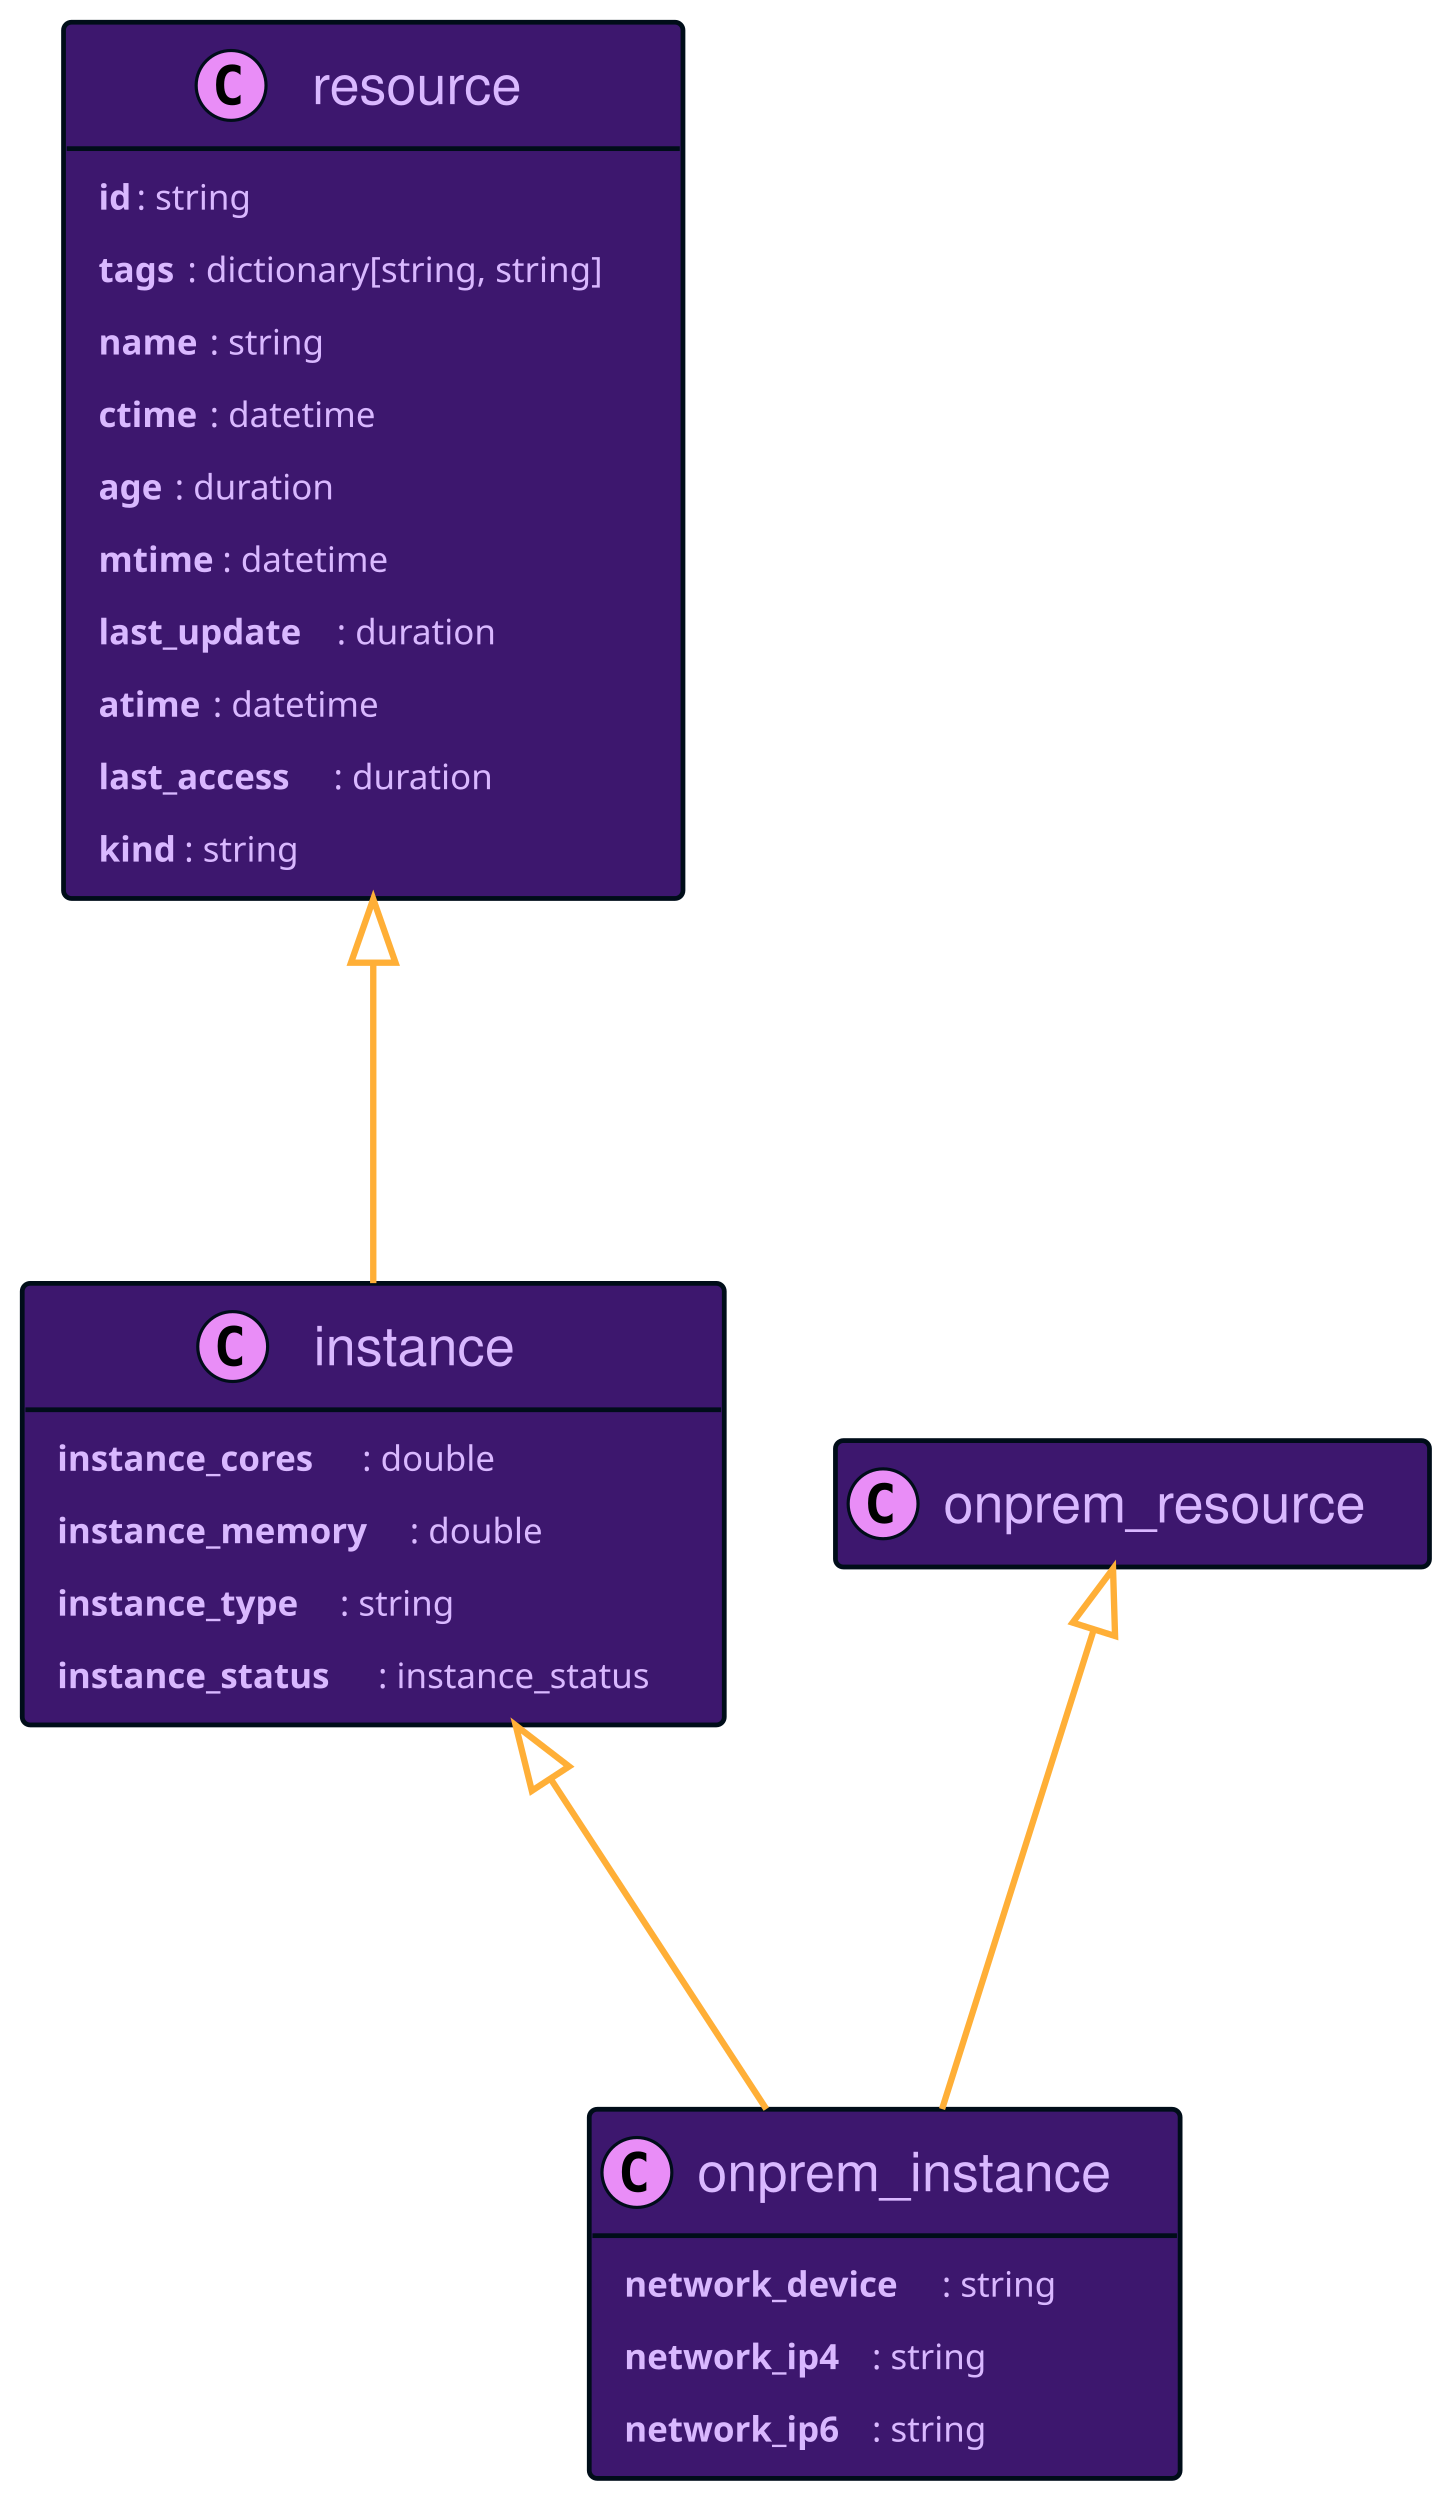
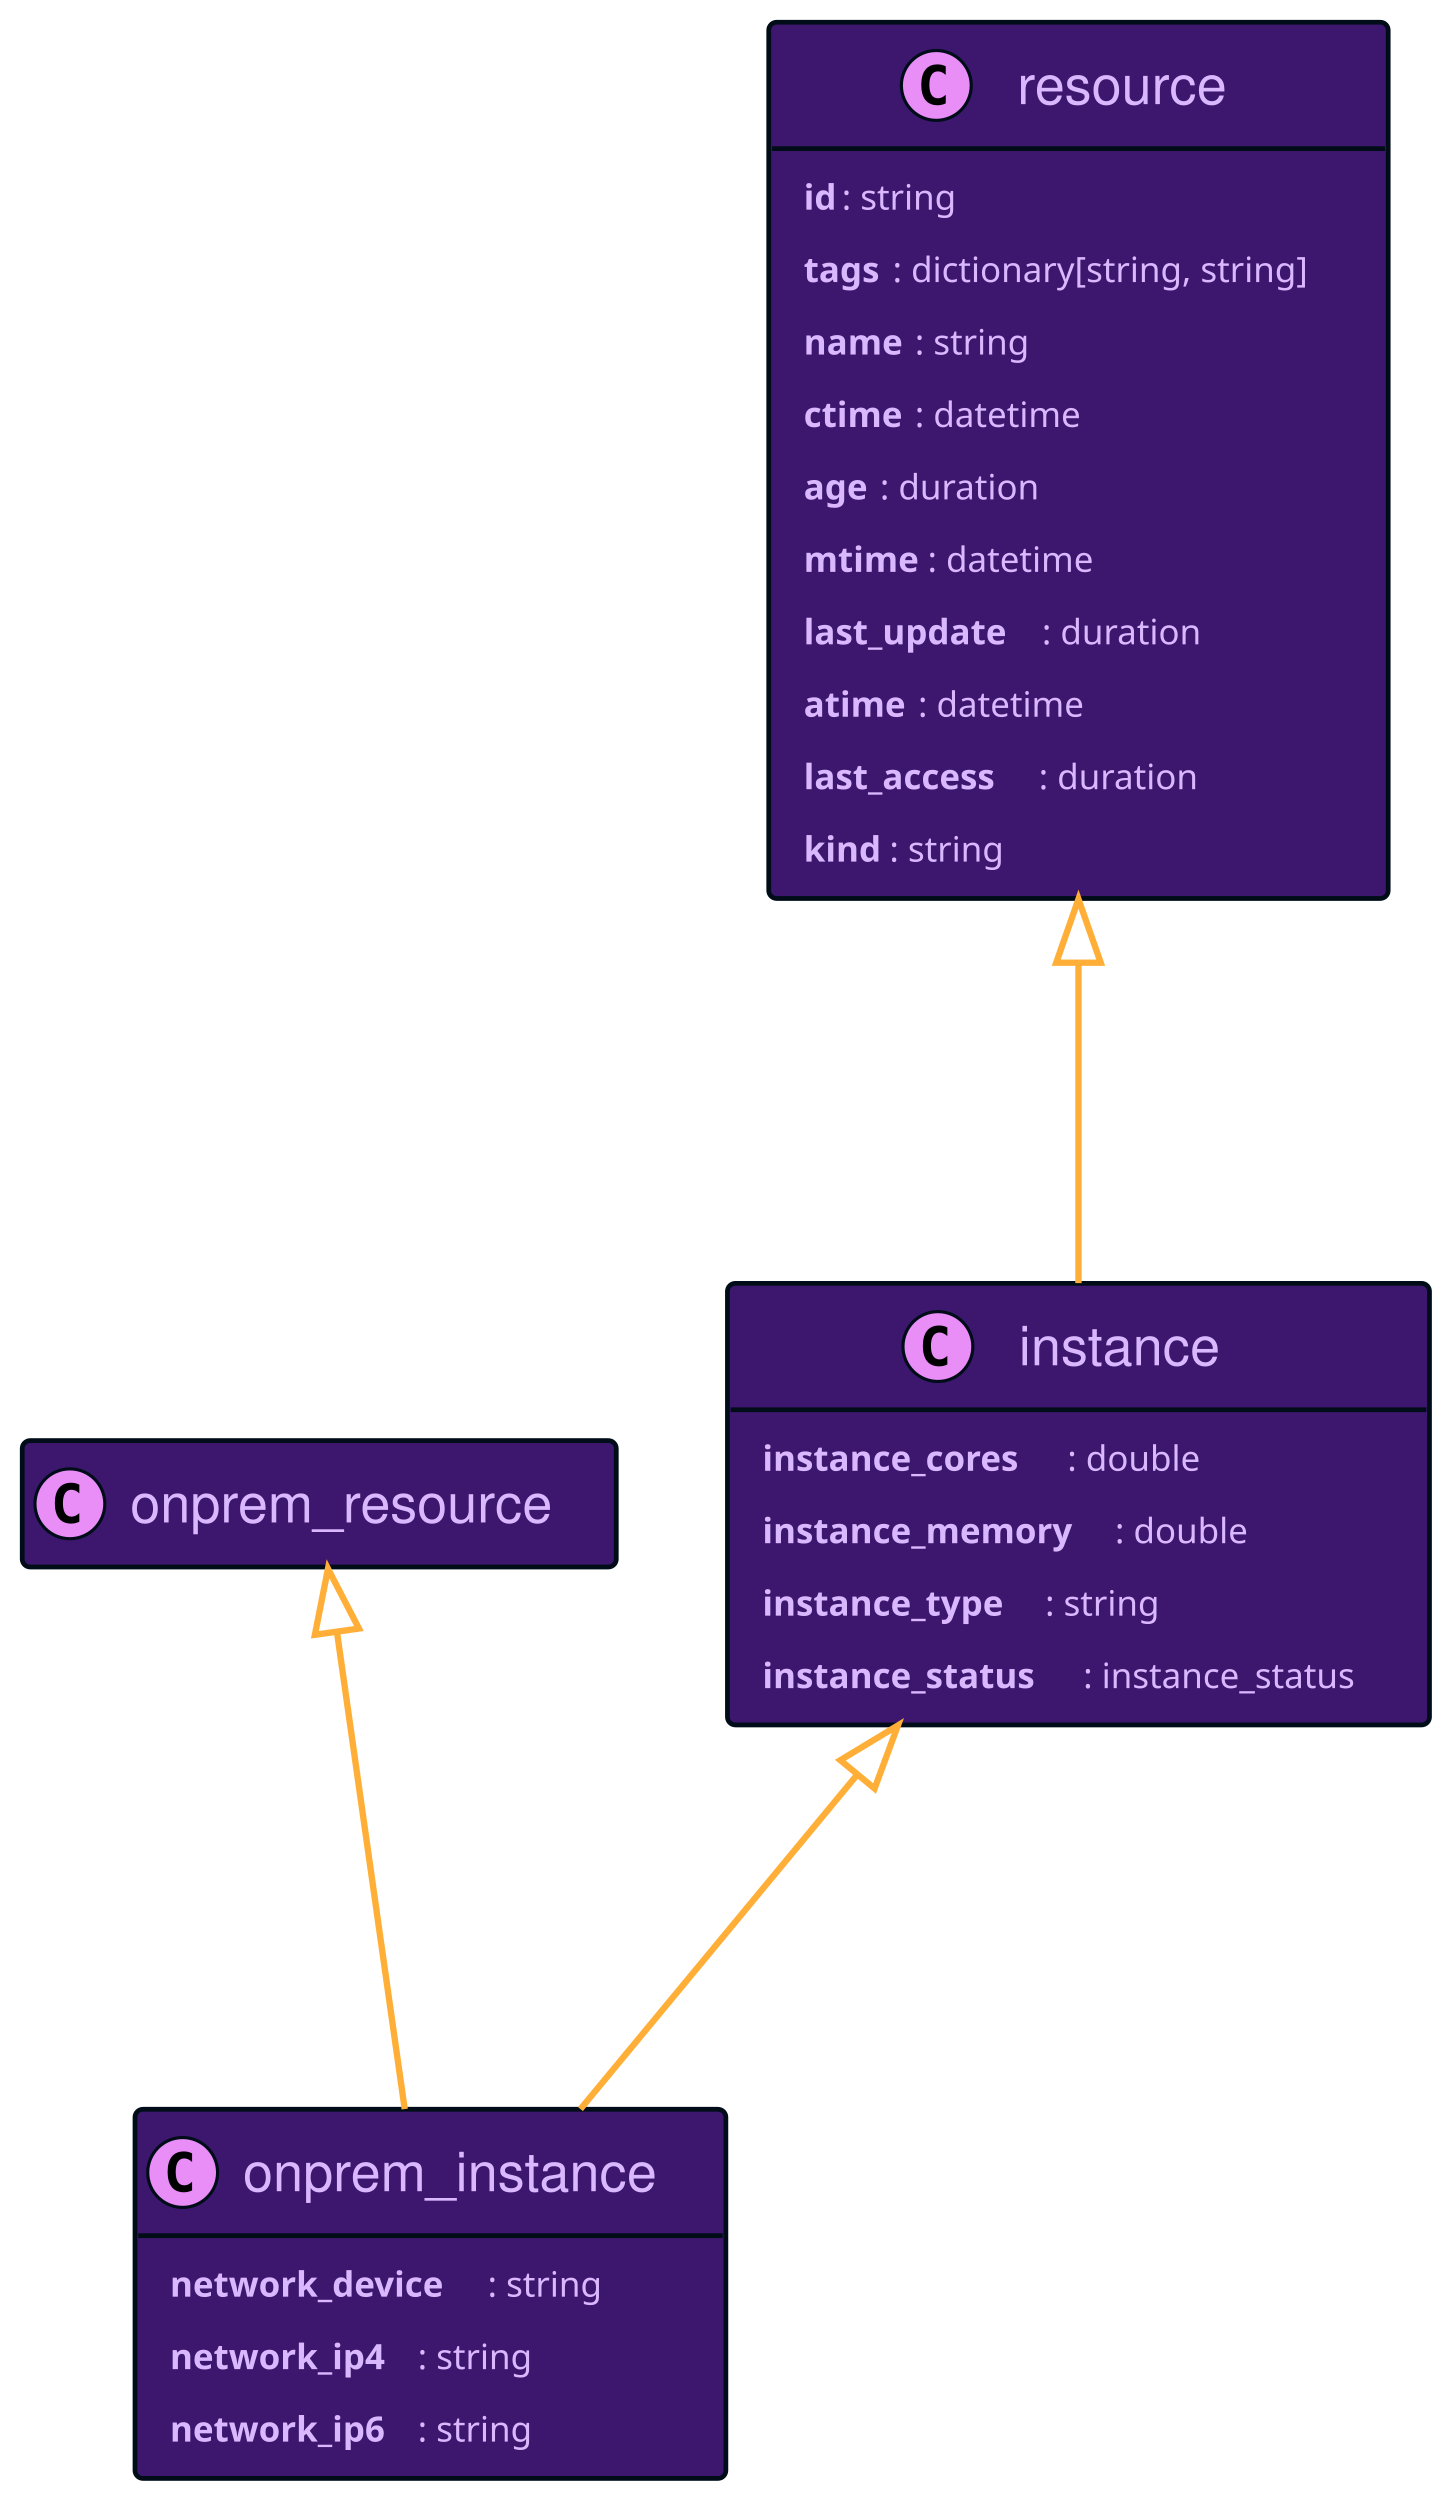
<svg xmlns="http://www.w3.org/2000/svg" xmlns:xlink="http://www.w3.org/1999/xlink" width="457" height="787" preserveAspectRatio="none" style="width:457px;height:787px;background:#00000000">
-   <a xlink:actuate="onRequest" xlink:href="#a" xlink:show="new" xlink:title="#resource" xlink:type="simple" target="_top">
-     <rect id="a" width="195" height="275.836" x="20" y="7" fill="#3D176E" rx="2.5" ry="2.5" style="stroke:#000d19;stroke-width:1.5" />
-     <circle cx="72.75" cy="26.895" r="11" fill="#E98DF7" style="stroke:#000d19;stroke-width:1" />
-     <path d="M75.719 32.535q-.578.297-1.219.438-.64.156-1.344.156-2.5 0-3.828-1.64-1.312-1.657-1.312-4.782t1.312-4.781q1.328-1.656 3.828-1.656.703 0 1.344.156.656.156 1.219.453v2.719q-.625-.578-1.219-.844-.594-.281-1.219-.281-1.344 0-2.031 1.078-.688 1.062-.688 3.156 0 2.094.688 3.172.688 1.062 2.031 1.062.625 0 1.219-.265.594-.281 1.219-.86v2.72Z" />
-     <text x="98.25" y="32.78" fill="#D9B8FF" font-family="Helvetica" font-size="17" textLength="71">resource</text>
-     <path d="M21 46.789h193" style="stroke:#000d19;stroke-width:1.5" />
-     <text x="31" y="65.999" fill="#D9B8FF" font-family="sans-serif" font-size="11" font-weight="bold" textLength="12">id</text>
-     <text x="43" y="65.999" fill="#D9B8FF" font-family="sans-serif" font-size="11" textLength="41">: string</text>
-     <text x="31" y="88.804" fill="#D9B8FF" font-family="sans-serif" font-size="11" font-weight="bold" textLength="28">tags</text>
-     <text x="59" y="88.804" fill="#D9B8FF" font-family="sans-serif" font-size="11" textLength="145">: dictionary[string, string]</text>
-     <text x="31" y="111.609" fill="#D9B8FF" font-family="sans-serif" font-size="11" font-weight="bold" textLength="35">name</text>
-     <text x="66" y="111.609" fill="#D9B8FF" font-family="sans-serif" font-size="11" textLength="41">: string</text>
-     <text x="31" y="134.414" fill="#D9B8FF" font-family="sans-serif" font-size="11" font-weight="bold" textLength="35">ctime</text>
-     <text x="66" y="134.414" fill="#D9B8FF" font-family="sans-serif" font-size="11" textLength="58">: datetime</text>
-     <text x="31" y="157.218" fill="#D9B8FF" font-family="sans-serif" font-size="11" font-weight="bold" textLength="24">age</text>
-     <text x="55" y="157.218" fill="#D9B8FF" font-family="sans-serif" font-size="11" textLength="55">: duration</text>
-     <text x="31" y="180.023" fill="#D9B8FF" font-family="sans-serif" font-size="11" font-weight="bold" textLength="39">mtime</text>
-     <text x="70" y="180.023" fill="#D9B8FF" font-family="sans-serif" font-size="11" textLength="58">: datetime</text>
-     <text x="31" y="202.828" fill="#D9B8FF" font-family="sans-serif" font-size="11" font-weight="bold" textLength="75">last_update</text>
-     <text x="106" y="202.828" fill="#D9B8FF" font-family="sans-serif" font-size="11" textLength="55">: duration</text>
-     <text x="31" y="225.632" fill="#D9B8FF" font-family="sans-serif" font-size="11" font-weight="bold" textLength="36">atime</text>
-     <text x="67" y="225.632" fill="#D9B8FF" font-family="sans-serif" font-size="11" textLength="58">: datetime</text>
-     <text x="31" y="248.437" fill="#D9B8FF" font-family="sans-serif" font-size="11" font-weight="bold" textLength="74">last_access</text>
-     <text x="105" y="248.437" fill="#D9B8FF" font-family="sans-serif" font-size="11" textLength="55">: duration</text>
-     <text x="31" y="271.242" fill="#D9B8FF" font-family="sans-serif" font-size="11" font-weight="bold" textLength="27">kind</text>
-     <text x="58" y="271.242" fill="#D9B8FF" font-family="sans-serif" font-size="11" textLength="41">: string</text>
+   <a xlink:actuate="onRequest" xlink:href="#a" xlink:show="new" xlink:title="#instance" xlink:type="simple" target="_top">
+     <rect id="a" width="221" height="139.008" x="229" y="404" fill="#3D176E" rx="2.5" ry="2.5" style="stroke:#000d19;stroke-width:1.5" />
+     <circle cx="295.25" cy="423.894" r="11" fill="#E98DF7" style="stroke:#000d19;stroke-width:1" />
+     <path d="M298.219 429.535q-.578.297-1.219.438-.64.156-1.344.156-2.5 0-3.828-1.64-1.312-1.657-1.312-4.782t1.312-4.781q1.328-1.656 3.828-1.656.703 0 1.344.156.656.156 1.219.453v2.719q-.625-.579-1.219-.844-.594-.281-1.219-.281-1.344 0-2.031 1.078-.688 1.062-.688 3.156 0 2.094.688 3.172.688 1.062 2.031 1.062.625 0 1.219-.265.594-.281 1.219-.86v2.72Z" />
+     <text x="320.75" y="429.78" fill="#D9B8FF" font-family="Helvetica" font-size="17" textLength="70">instance</text>
+     <path d="M230 443.789h219" style="stroke:#000d19;stroke-width:1.5" />
+     <text x="240" y="463" fill="#D9B8FF" font-family="sans-serif" font-size="11" font-weight="bold" textLength="96">instance_cores</text>
+     <text x="336" y="463" fill="#D9B8FF" font-family="sans-serif" font-size="11" textLength="46">: double</text>
+     <text x="240" y="485.804" fill="#D9B8FF" font-family="sans-serif" font-size="11" font-weight="bold" textLength="111">instance_memory</text>
+     <text x="351" y="485.804" fill="#D9B8FF" font-family="sans-serif" font-size="11" textLength="46">: double</text>
+     <text x="240" y="508.609" fill="#D9B8FF" font-family="sans-serif" font-size="11" font-weight="bold" textLength="89">instance_type</text>
+     <text x="329" y="508.609" fill="#D9B8FF" font-family="sans-serif" font-size="11" textLength="41">: string</text>
+     <text x="240" y="531.414" fill="#D9B8FF" font-family="sans-serif" font-size="11" font-weight="bold" textLength="101">instance_status</text>
+     <text x="341" y="531.414" fill="#D9B8FF" font-family="sans-serif" font-size="11" textLength="98">: instance_status</text>
  </a>
-   <a xlink:actuate="onRequest" xlink:href="#b" xlink:show="new" xlink:title="#instance" xlink:type="simple" target="_top">
-     <rect id="b" width="221" height="139.008" x="7" y="404" fill="#3D176E" rx="2.5" ry="2.5" style="stroke:#000d19;stroke-width:1.5" />
-     <circle cx="73.25" cy="423.894" r="11" fill="#E98DF7" style="stroke:#000d19;stroke-width:1" />
-     <path d="M76.219 429.535q-.578.297-1.219.438-.64.156-1.344.156-2.5 0-3.828-1.64-1.312-1.657-1.312-4.782t1.312-4.781q1.328-1.656 3.828-1.656.703 0 1.344.156.656.156 1.219.453v2.719q-.625-.579-1.219-.844-.594-.281-1.219-.281-1.344 0-2.031 1.078-.688 1.062-.688 3.156 0 2.094.688 3.172.688 1.062 2.031 1.062.625 0 1.219-.265.594-.281 1.219-.86v2.72Z" />
-     <text x="98.75" y="429.78" fill="#D9B8FF" font-family="Helvetica" font-size="17" textLength="70">instance</text>
-     <path d="M8 443.789h219" style="stroke:#000d19;stroke-width:1.5" />
-     <text x="18" y="463" fill="#D9B8FF" font-family="sans-serif" font-size="11" font-weight="bold" textLength="96">instance_cores</text>
-     <text x="114" y="463" fill="#D9B8FF" font-family="sans-serif" font-size="11" textLength="46">: double</text>
-     <text x="18" y="485.804" fill="#D9B8FF" font-family="sans-serif" font-size="11" font-weight="bold" textLength="111">instance_memory</text>
-     <text x="129" y="485.804" fill="#D9B8FF" font-family="sans-serif" font-size="11" textLength="46">: double</text>
-     <text x="18" y="508.609" fill="#D9B8FF" font-family="sans-serif" font-size="11" font-weight="bold" textLength="89">instance_type</text>
-     <text x="107" y="508.609" fill="#D9B8FF" font-family="sans-serif" font-size="11" textLength="41">: string</text>
-     <text x="18" y="531.414" fill="#D9B8FF" font-family="sans-serif" font-size="11" font-weight="bold" textLength="101">instance_status</text>
-     <text x="119" y="531.414" fill="#D9B8FF" font-family="sans-serif" font-size="11" textLength="98">: instance_status</text>
+   <a xlink:actuate="onRequest" xlink:href="#b" xlink:show="new" xlink:title="#resource" xlink:type="simple" target="_top">
+     <rect id="b" width="195" height="275.836" x="242" y="7" fill="#3D176E" rx="2.5" ry="2.5" style="stroke:#000d19;stroke-width:1.5" />
+     <circle cx="294.75" cy="26.895" r="11" fill="#E98DF7" style="stroke:#000d19;stroke-width:1" />
+     <path d="M297.719 32.535q-.578.297-1.219.438-.64.156-1.344.156-2.5 0-3.828-1.64-1.312-1.657-1.312-4.782t1.312-4.781q1.328-1.656 3.828-1.656.703 0 1.344.156.656.156 1.219.453v2.719q-.625-.578-1.219-.844-.594-.281-1.219-.281-1.344 0-2.031 1.078-.688 1.062-.688 3.156 0 2.094.688 3.172.688 1.062 2.031 1.062.625 0 1.219-.265.594-.281 1.219-.86v2.72Z" />
+     <text x="320.25" y="32.78" fill="#D9B8FF" font-family="Helvetica" font-size="17" textLength="71">resource</text>
+     <path d="M243 46.789h193" style="stroke:#000d19;stroke-width:1.5" />
+     <text x="253" y="65.999" fill="#D9B8FF" font-family="sans-serif" font-size="11" font-weight="bold" textLength="12">id</text>
+     <text x="265" y="65.999" fill="#D9B8FF" font-family="sans-serif" font-size="11" textLength="41">: string</text>
+     <text x="253" y="88.804" fill="#D9B8FF" font-family="sans-serif" font-size="11" font-weight="bold" textLength="28">tags</text>
+     <text x="281" y="88.804" fill="#D9B8FF" font-family="sans-serif" font-size="11" textLength="145">: dictionary[string, string]</text>
+     <text x="253" y="111.609" fill="#D9B8FF" font-family="sans-serif" font-size="11" font-weight="bold" textLength="35">name</text>
+     <text x="288" y="111.609" fill="#D9B8FF" font-family="sans-serif" font-size="11" textLength="41">: string</text>
+     <text x="253" y="134.414" fill="#D9B8FF" font-family="sans-serif" font-size="11" font-weight="bold" textLength="35">ctime</text>
+     <text x="288" y="134.414" fill="#D9B8FF" font-family="sans-serif" font-size="11" textLength="58">: datetime</text>
+     <text x="253" y="157.218" fill="#D9B8FF" font-family="sans-serif" font-size="11" font-weight="bold" textLength="24">age</text>
+     <text x="277" y="157.218" fill="#D9B8FF" font-family="sans-serif" font-size="11" textLength="55">: duration</text>
+     <text x="253" y="180.023" fill="#D9B8FF" font-family="sans-serif" font-size="11" font-weight="bold" textLength="39">mtime</text>
+     <text x="292" y="180.023" fill="#D9B8FF" font-family="sans-serif" font-size="11" textLength="58">: datetime</text>
+     <text x="253" y="202.828" fill="#D9B8FF" font-family="sans-serif" font-size="11" font-weight="bold" textLength="75">last_update</text>
+     <text x="328" y="202.828" fill="#D9B8FF" font-family="sans-serif" font-size="11" textLength="55">: duration</text>
+     <text x="253" y="225.632" fill="#D9B8FF" font-family="sans-serif" font-size="11" font-weight="bold" textLength="36">atime</text>
+     <text x="289" y="225.632" fill="#D9B8FF" font-family="sans-serif" font-size="11" textLength="58">: datetime</text>
+     <text x="253" y="248.437" fill="#D9B8FF" font-family="sans-serif" font-size="11" font-weight="bold" textLength="74">last_access</text>
+     <text x="327" y="248.437" fill="#D9B8FF" font-family="sans-serif" font-size="11" textLength="55">: duration</text>
+     <text x="253" y="271.242" fill="#D9B8FF" font-family="sans-serif" font-size="11" font-weight="bold" textLength="27">kind</text>
+     <text x="280" y="271.242" fill="#D9B8FF" font-family="sans-serif" font-size="11" textLength="41">: string</text>
  </a>
-   <a xlink:actuate="onRequest" xlink:href="#c" xlink:show="new" xlink:title="#onprem_resource" xlink:type="simple" target="_top">
-     <rect id="c" width="187" height="39.789" x="263" y="453.5" fill="#3D176E" rx="2.5" ry="2.5" style="stroke:#000d19;stroke-width:1.5" />
-     <circle cx="278" cy="473.394" r="11" fill="#E98DF7" style="stroke:#000d19;stroke-width:1" />
-     <path d="M280.969 479.035q-.578.297-1.219.438-.64.156-1.344.156-2.5 0-3.828-1.64-1.312-1.657-1.312-4.782t1.312-4.781q1.328-1.656 3.828-1.656.703 0 1.344.156.656.156 1.219.453v2.719q-.625-.579-1.219-.844-.594-.281-1.219-.281-1.344 0-2.031 1.078-.688 1.062-.688 3.156 0 2.094.688 3.172.688 1.062 2.031 1.062.625 0 1.219-.265.594-.281 1.219-.86v2.72Z" />
-     <text x="297" y="479.28" fill="#D9B8FF" font-family="Helvetica" font-size="17" textLength="145">onprem_resource</text>
+   <a xlink:actuate="onRequest" xlink:href="#c" xlink:show="new" xlink:title="#onprem_instance" xlink:type="simple" target="_top">
+     <rect id="c" width="186" height="116.203" x="42.5" y="664" fill="#3D176E" rx="2.5" ry="2.5" style="stroke:#000d19;stroke-width:1.5" />
+     <circle cx="57.5" cy="683.894" r="11" fill="#E98DF7" style="stroke:#000d19;stroke-width:1" />
+     <path d="M60.469 689.535q-.578.297-1.219.438-.64.156-1.344.156-2.5 0-3.828-1.64-1.312-1.657-1.312-4.782t1.312-4.781q1.328-1.657 3.828-1.657.703 0 1.344.157.656.156 1.219.453v2.719q-.625-.578-1.219-.844-.594-.281-1.219-.281-1.343 0-2.031 1.078-.688 1.062-.688 3.156 0 2.094.688 3.172.688 1.062 2.031 1.062.625 0 1.219-.265.594-.282 1.219-.86v2.72Z" />
+     <text x="76.5" y="689.78" fill="#D9B8FF" font-family="Helvetica" font-size="17" textLength="144">onprem_instance</text>
+     <path d="M43.5 703.789h184" style="stroke:#000d19;stroke-width:1.5" />
+     <text x="53.5" y="723" fill="#D9B8FF" font-family="sans-serif" font-size="11" font-weight="bold" textLength="100">network_device</text>
+     <text x="153.5" y="723" fill="#D9B8FF" font-family="sans-serif" font-size="11" textLength="41">: string</text>
+     <text x="53.5" y="745.804" fill="#D9B8FF" font-family="sans-serif" font-size="11" font-weight="bold" textLength="78">network_ip4</text>
+     <text x="131.5" y="745.804" fill="#D9B8FF" font-family="sans-serif" font-size="11" textLength="41">: string</text>
+     <text x="53.5" y="768.609" fill="#D9B8FF" font-family="sans-serif" font-size="11" font-weight="bold" textLength="78">network_ip6</text>
+     <text x="131.5" y="768.609" fill="#D9B8FF" font-family="sans-serif" font-size="11" textLength="41">: string</text>
  </a>
-   <a xlink:actuate="onRequest" xlink:href="#d" xlink:show="new" xlink:title="#onprem_instance" xlink:type="simple" target="_top">
-     <rect id="d" width="186" height="116.203" x="185.5" y="664" fill="#3D176E" rx="2.5" ry="2.5" style="stroke:#000d19;stroke-width:1.5" />
-     <circle cx="200.5" cy="683.894" r="11" fill="#E98DF7" style="stroke:#000d19;stroke-width:1" />
-     <path d="M203.469 689.535q-.578.297-1.219.438-.64.156-1.344.156-2.5 0-3.828-1.64-1.312-1.657-1.312-4.782t1.312-4.781q1.328-1.657 3.828-1.657.703 0 1.344.157.656.156 1.219.453v2.719q-.625-.578-1.219-.844-.594-.281-1.219-.281-1.344 0-2.031 1.078-.688 1.062-.688 3.156 0 2.094.688 3.172.688 1.062 2.031 1.062.625 0 1.219-.265.594-.282 1.219-.86v2.72Z" />
-     <text x="219.5" y="689.78" fill="#D9B8FF" font-family="Helvetica" font-size="17" textLength="144">onprem_instance</text>
-     <path d="M186.5 703.789h184" style="stroke:#000d19;stroke-width:1.5" />
-     <text x="196.5" y="723" fill="#D9B8FF" font-family="sans-serif" font-size="11" font-weight="bold" textLength="100">network_device</text>
-     <text x="296.5" y="723" fill="#D9B8FF" font-family="sans-serif" font-size="11" textLength="41">: string</text>
-     <text x="196.5" y="745.804" fill="#D9B8FF" font-family="sans-serif" font-size="11" font-weight="bold" textLength="78">network_ip4</text>
-     <text x="274.5" y="745.804" fill="#D9B8FF" font-family="sans-serif" font-size="11" textLength="41">: string</text>
-     <text x="196.5" y="768.609" fill="#D9B8FF" font-family="sans-serif" font-size="11" font-weight="bold" textLength="78">network_ip6</text>
-     <text x="274.5" y="768.609" fill="#D9B8FF" font-family="sans-serif" font-size="11" textLength="41">: string</text>
+   <a xlink:actuate="onRequest" xlink:href="#d" xlink:show="new" xlink:title="#onprem_resource" xlink:type="simple" target="_top">
+     <rect id="d" width="187" height="39.789" x="7" y="453.5" fill="#3D176E" rx="2.5" ry="2.5" style="stroke:#000d19;stroke-width:1.5" />
+     <circle cx="22" cy="473.394" r="11" fill="#E98DF7" style="stroke:#000d19;stroke-width:1" />
+     <path d="M24.969 479.035q-.578.297-1.219.438-.64.156-1.344.156-2.5 0-3.828-1.64-1.312-1.657-1.312-4.782t1.312-4.781q1.328-1.656 3.828-1.656.703 0 1.344.156.656.156 1.219.453v2.719q-.625-.579-1.219-.844-.594-.281-1.219-.281-1.343 0-2.031 1.078-.688 1.062-.688 3.156 0 2.094.688 3.172.688 1.062 2.031 1.062.625 0 1.219-.265.594-.281 1.219-.86v2.72Z" />
+     <text x="41" y="479.28" fill="#D9B8FF" font-family="Helvetica" font-size="17" textLength="145">onprem_resource</text>
  </a>
-   <path fill="none" d="M117.5 303.22v100.71m-7-100.88 7-20 7 20h-14zm233.77 210.1c-12.81 40.48-33.06 104.49-47.71 150.79m41.11-153.14 12.71-16.96.64 21.18-13.35-4.22zm-164.23 49.34c22.43 34.34 47.67 72.99 67.79 103.8m-73.81-100.2-5.07-20.58 16.79 12.92-11.72 7.66z" style="stroke:#ffaf37;stroke-width:2" />
+   <path fill="none" d="M339.5 303.22v100.71m-7-100.88 7-20 7 20h-14zM106.07 513.71c5.75 40.51 14.78 104.14 21.33 150.23M99.13 514.63l4.12-20.79 9.74 18.82-13.86 1.97zm170.66 44.1c-28.71 34.69-61.22 73.98-87.07 105.21m81.81-109.83 18.14-10.95-7.35 19.87-10.79-8.92z" style="stroke:#ffaf37;stroke-width:2" />
</svg>
